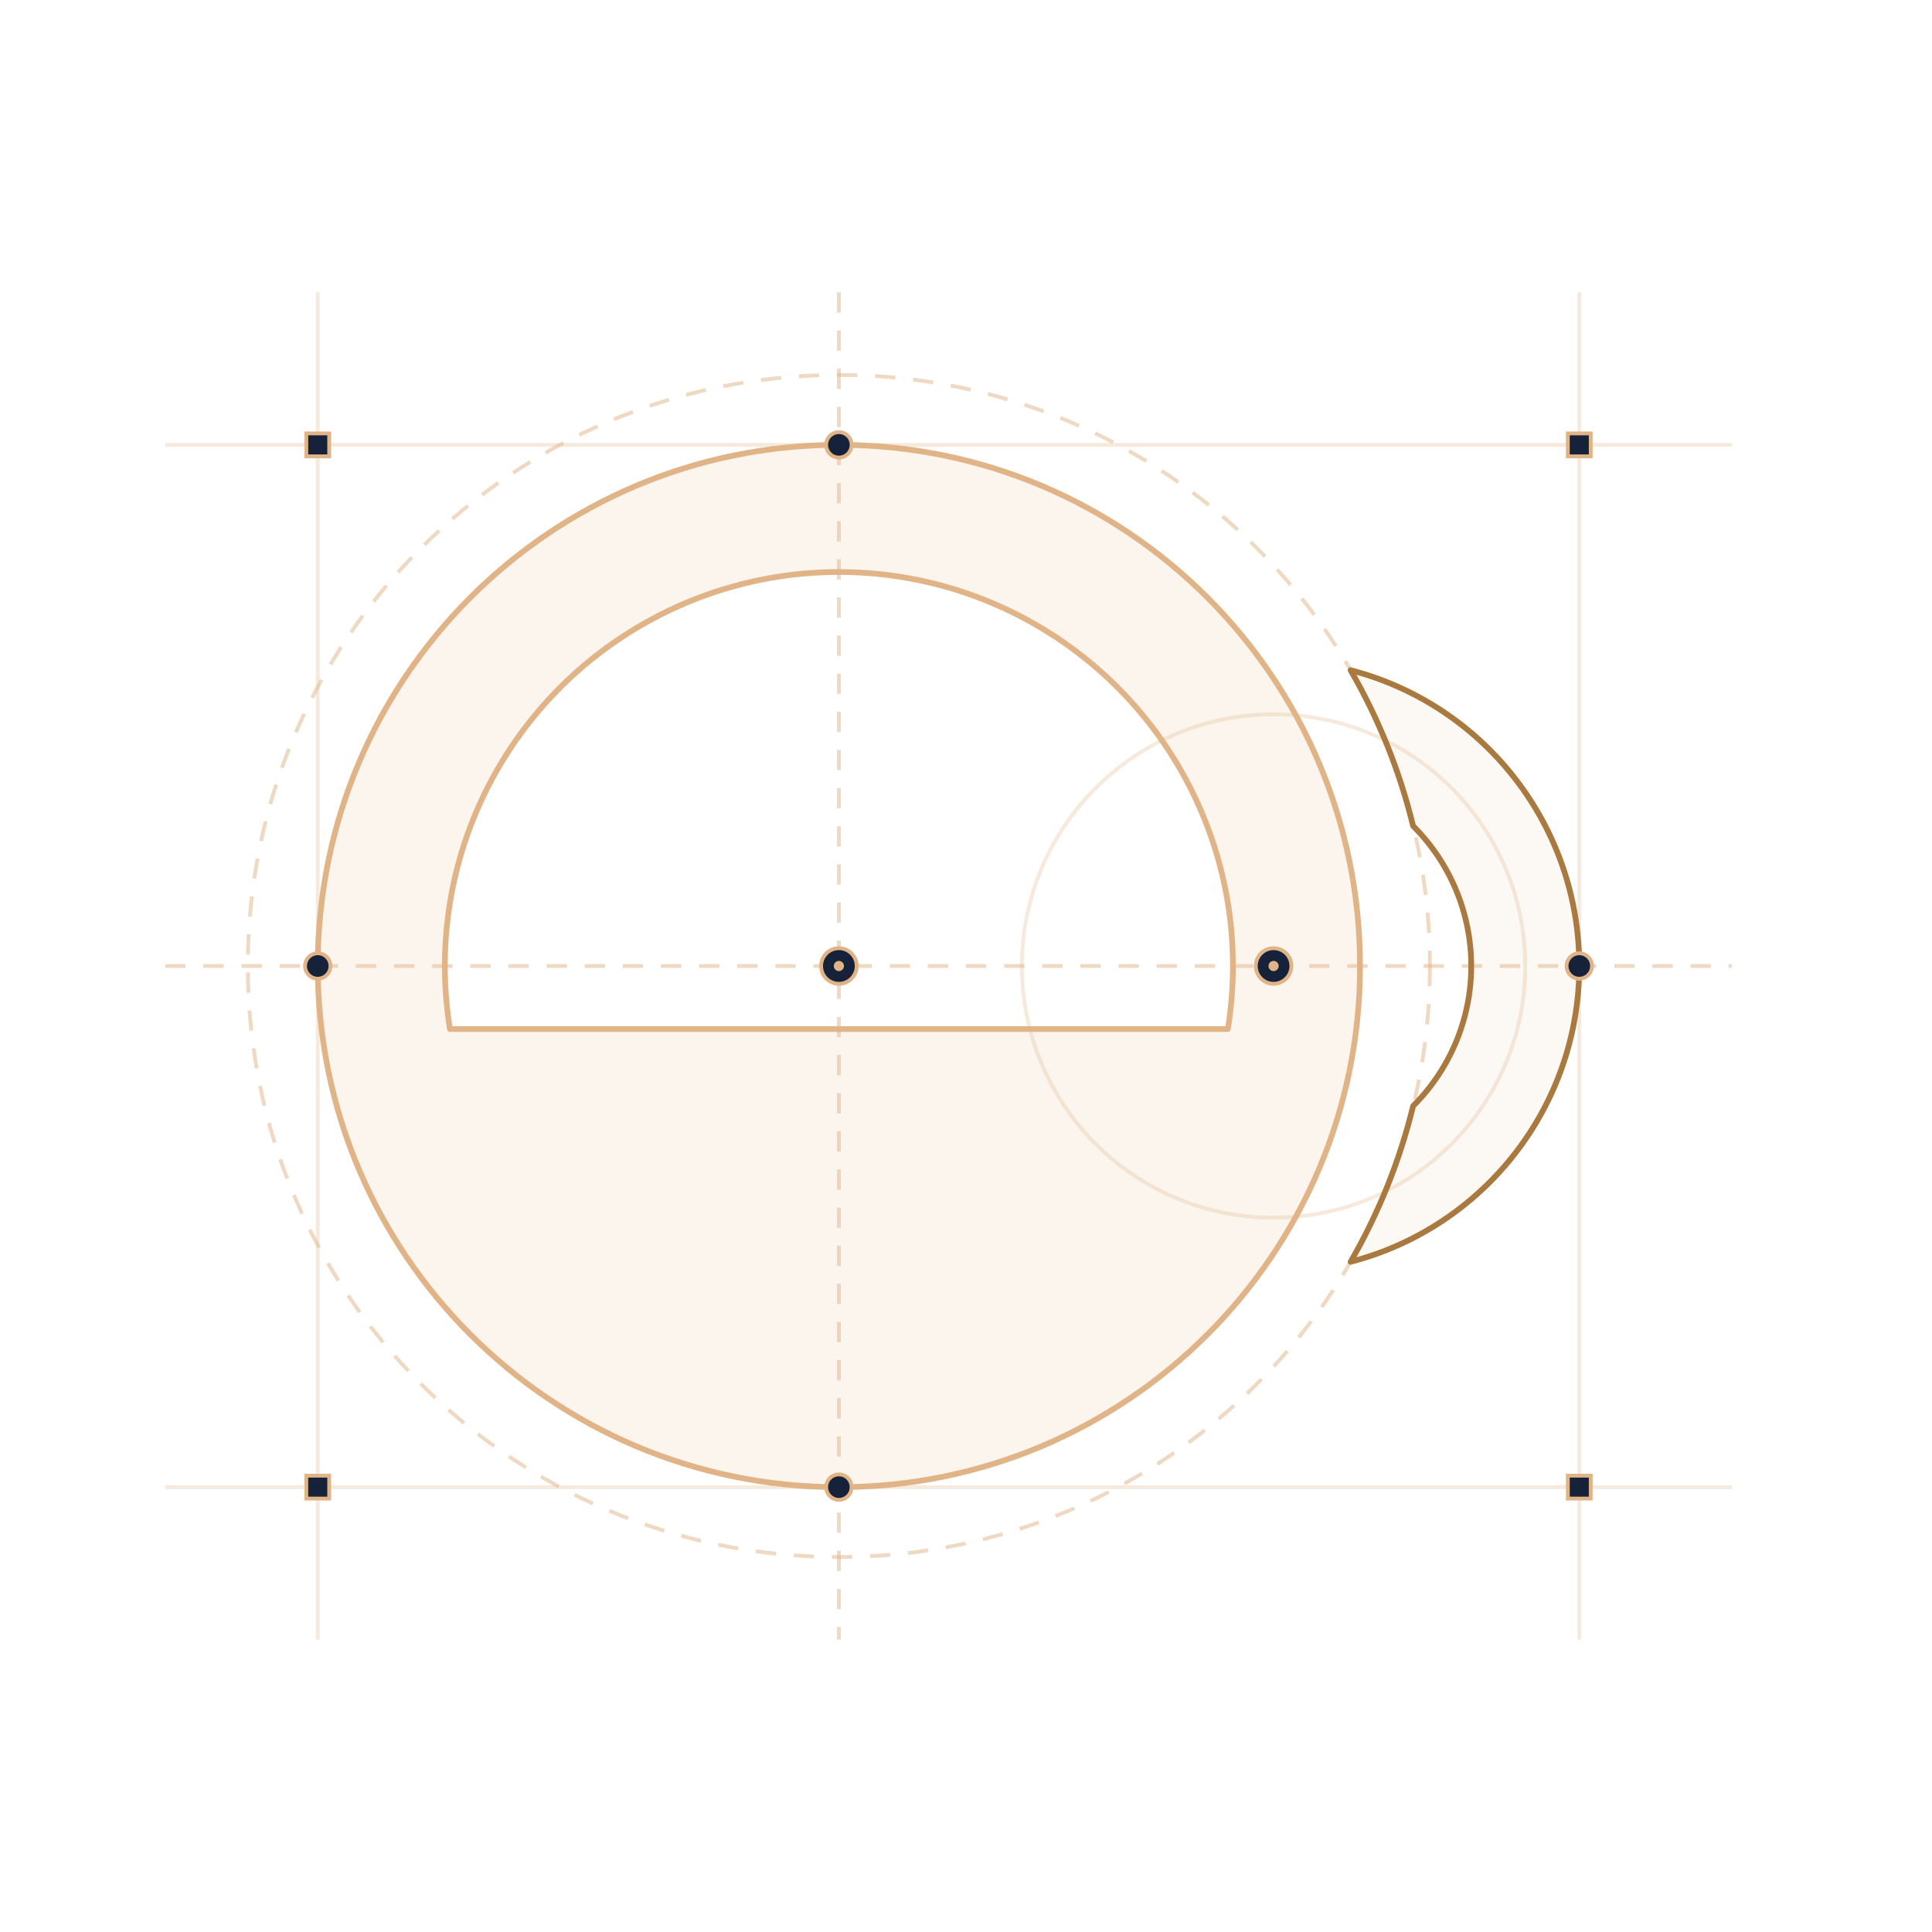
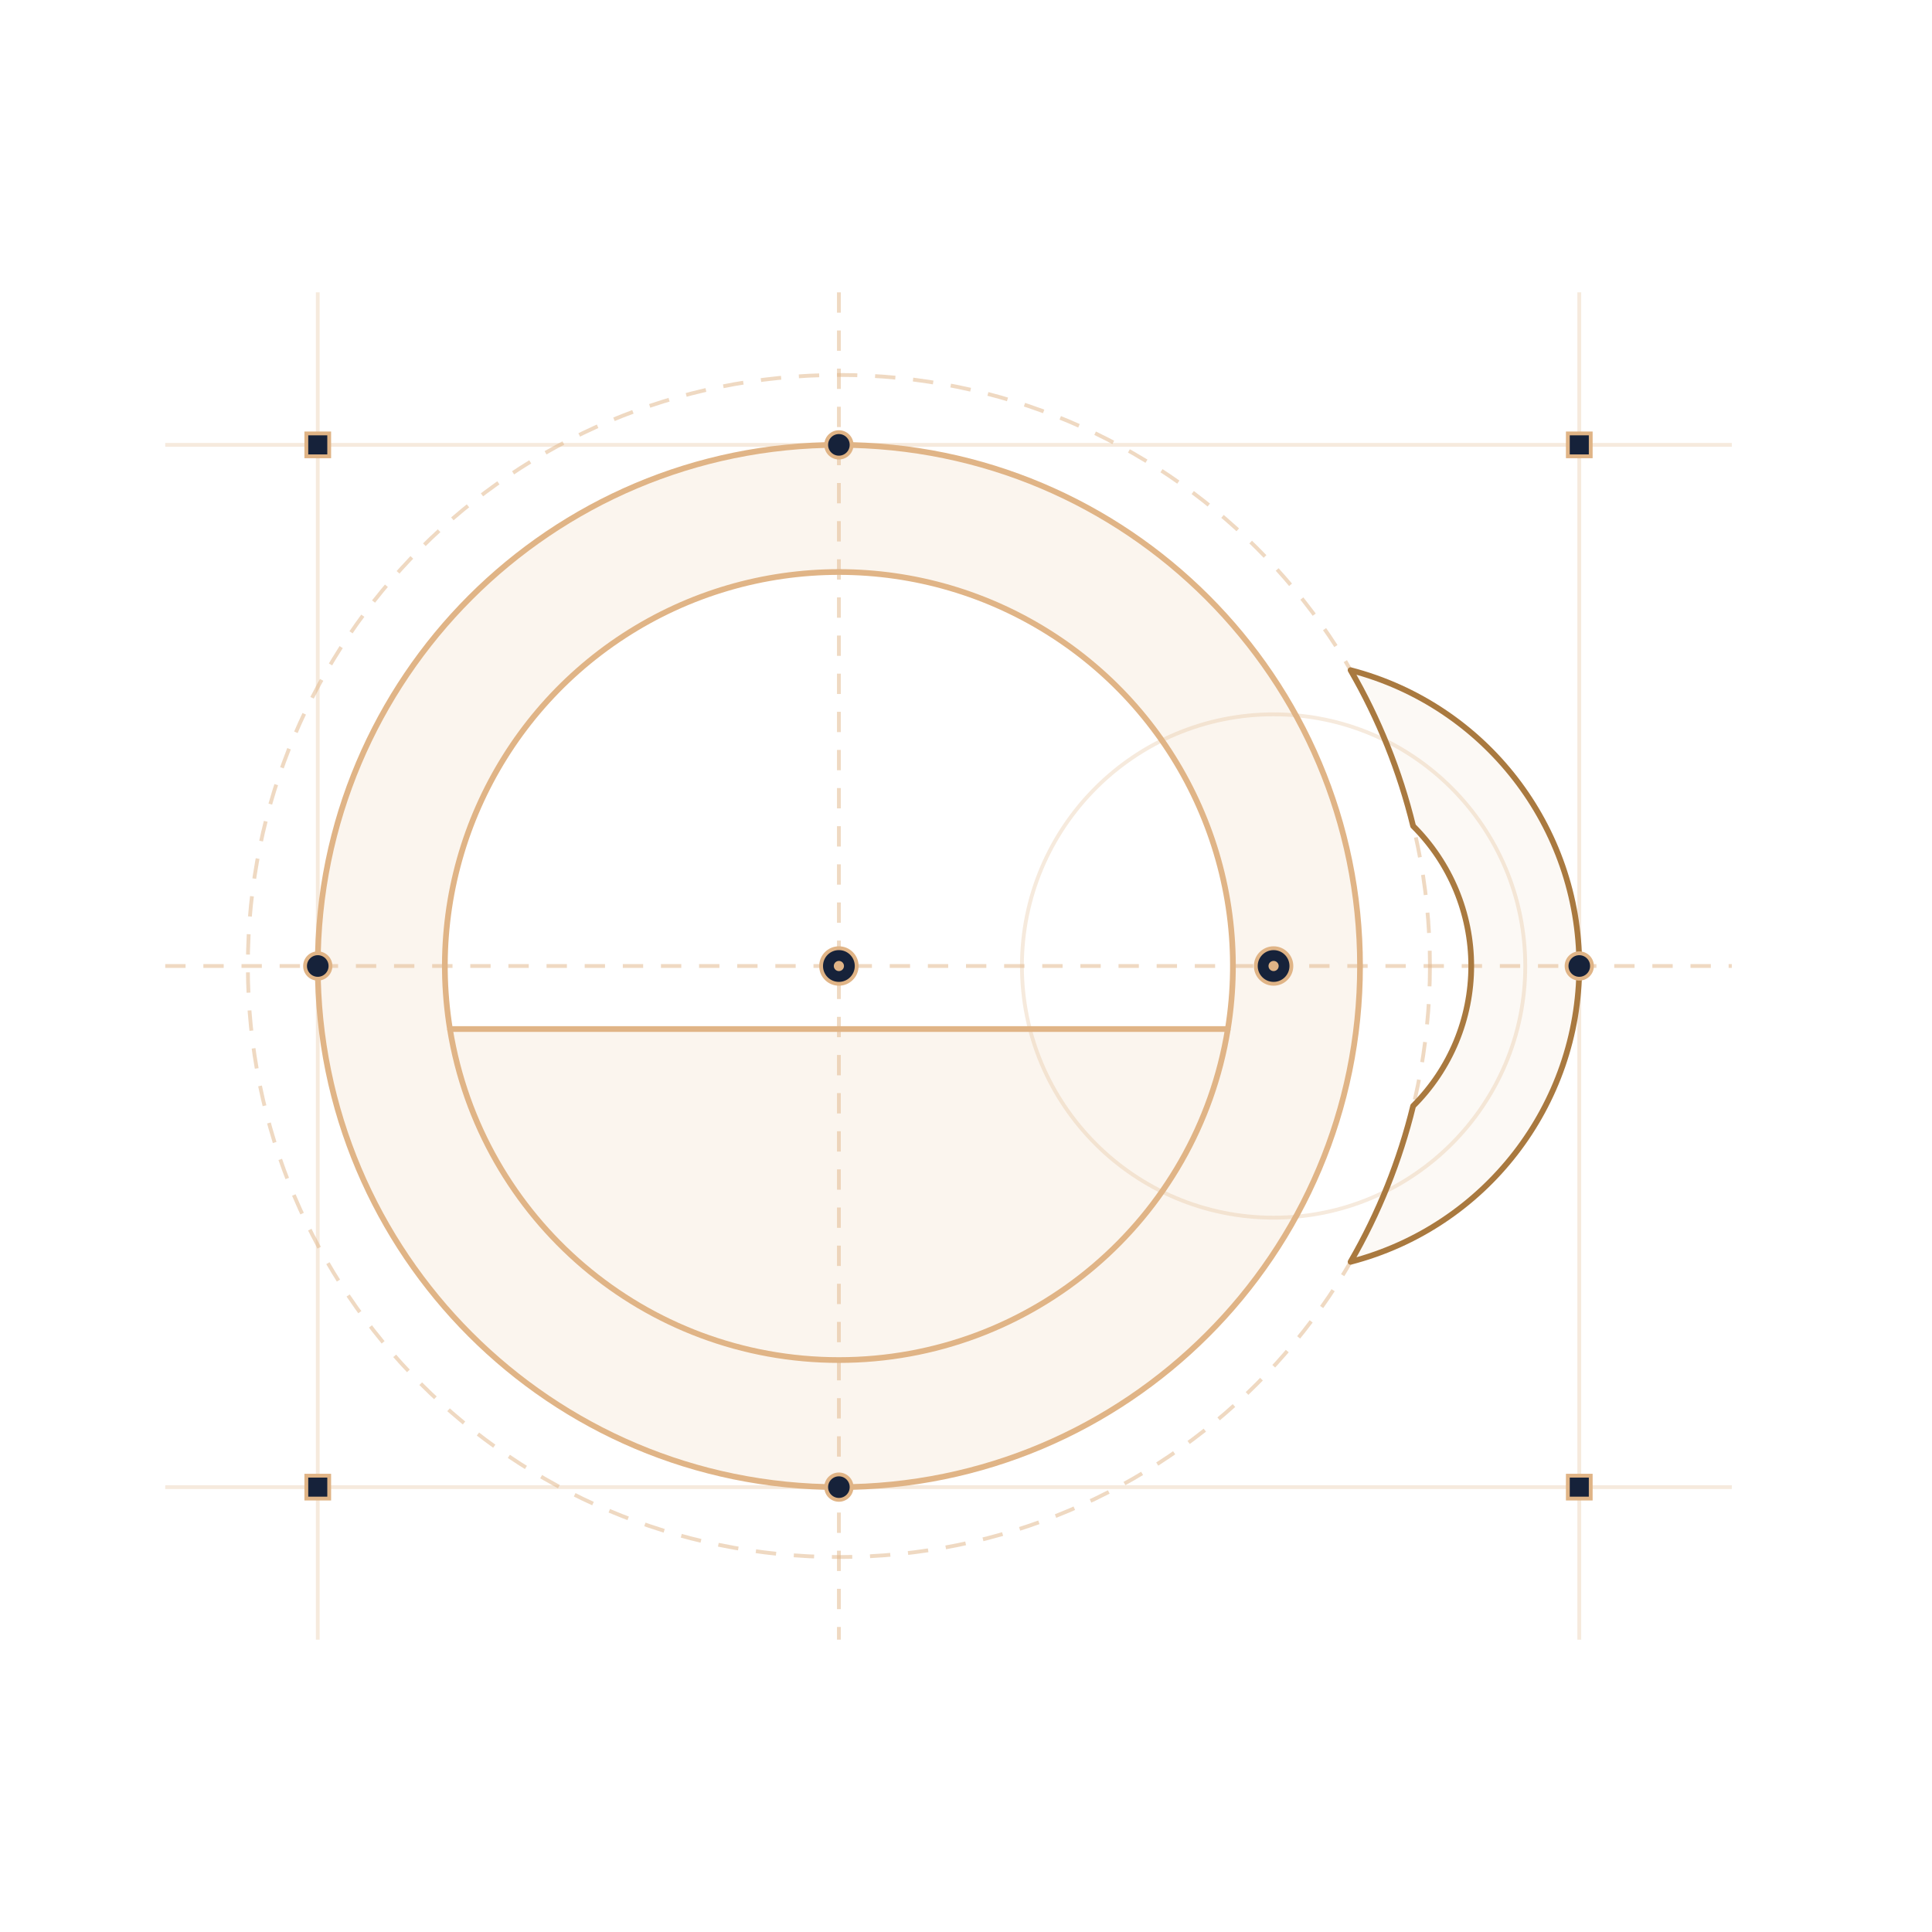
<svg xmlns="http://www.w3.org/2000/svg" viewBox="-22 -22 152 152" fill="none">
  <g stroke="none">
    <path fill="rgba(224,180,134,.14)" fill-rule="evenodd" d="M 3 54 A 41 41 0 1 1 85 54 A 41 41 0 1 1 3 54 Z M 13.399 58.96 A 31 31 0 1 1 74.601 58.96 Z" />
    <path fill="rgba(224,180,134,.08)" d="M 84.256 30.725 A 24.05 24.05 0 0 1 84.256 77.275 A 46.5 46.5 0 0 0 89.177 65.014 A 15.55 15.55 0 0 0 89.177 42.986 A 46.5 46.5 0 0 0 84.256 30.725 Z" />
  </g>
  <g stroke="rgba(224,180,134,.28)" stroke-width="0.3">
    <line x1="3" y1="1" x2="3" y2="107" />
    <line x1="102.25" y1="1" x2="102.25" y2="107" />
    <line x1="-9" y1="13" x2="114.25" y2="13" />
    <line x1="-9" y1="95" x2="114.25" y2="95" />
    <circle cx="78.2" cy="54" r="19.8" />
  </g>
  <g stroke="rgba(224,180,134,.5)" stroke-width="0.3" stroke-dasharray="1.6 1.4">
    <line x1="-9" y1="54" x2="114.25" y2="54" />
    <line x1="44" y1="1" x2="44" y2="107" />
    <circle cx="44" cy="54" r="46.5" />
  </g>
  <g fill="none" stroke-width="0.45" stroke-linejoin="round">
    <path stroke="#E0B486" fill-rule="evenodd" d="M 3 54 A 41 41 0 1 1 85 54 A 41 41 0 1 1 3 54 Z M 13.399 58.96 A 31 31 0 1 1 74.601 58.96 Z" />
+     <path stroke="#E0B486" d="M 74.601 58.96 A 31 31 0 0 1 13.399 58.96" />
    <path stroke="#A9793F" d="M 84.256 30.725 A 24.05 24.05 0 0 1 84.256 77.275 A 46.5 46.5 0 0 0 89.177 65.014 A 15.55 15.55 0 0 0 89.177 42.986 A 46.5 46.5 0 0 0 84.256 30.725 Z" />
  </g>
  <g fill="#16223A" stroke="#E0B486" stroke-width="0.3">
    <rect x="2.1" y="12.1" width="1.8" height="1.8" />
    <rect x="101.35" y="12.1" width="1.8" height="1.8" />
    <rect x="2.1" y="94.1" width="1.8" height="1.8" />
    <rect x="101.35" y="94.1" width="1.8" height="1.8" />
    <circle cx="44" cy="13" r="1" />
    <circle cx="44" cy="95" r="1" />
    <circle cx="3" cy="54" r="1" />
    <circle cx="102.25" cy="54" r="1" />
    <circle cx="44" cy="54" r="1.4" />
    <circle cx="78.2" cy="54" r="1.4" />
  </g>
  <g fill="#E0B486">
    <circle cx="44" cy="54" r="0.4" />
    <circle cx="78.2" cy="54" r="0.4" />
  </g>
</svg>
